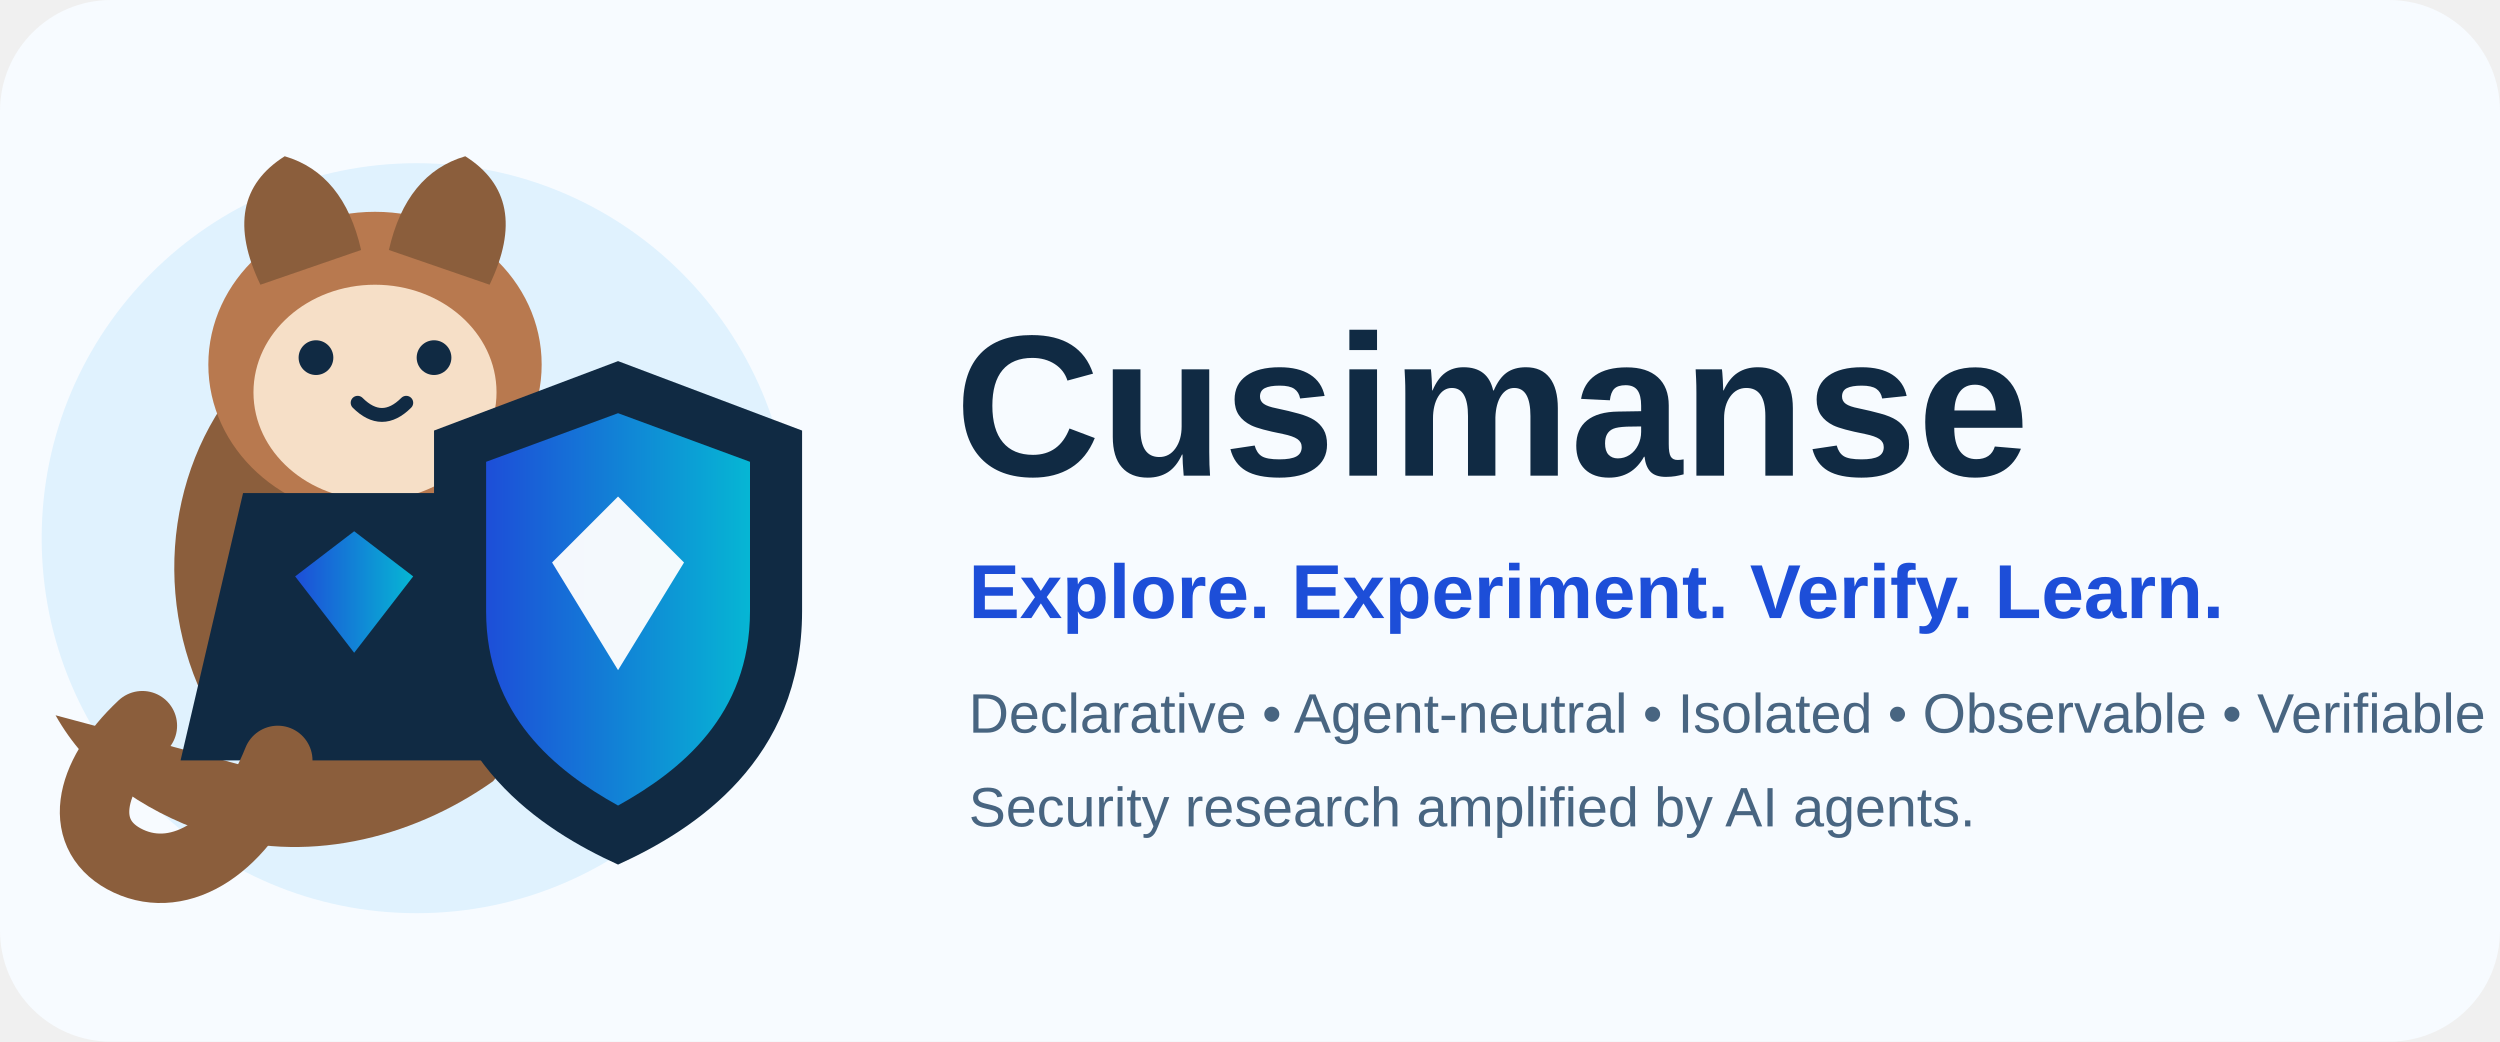
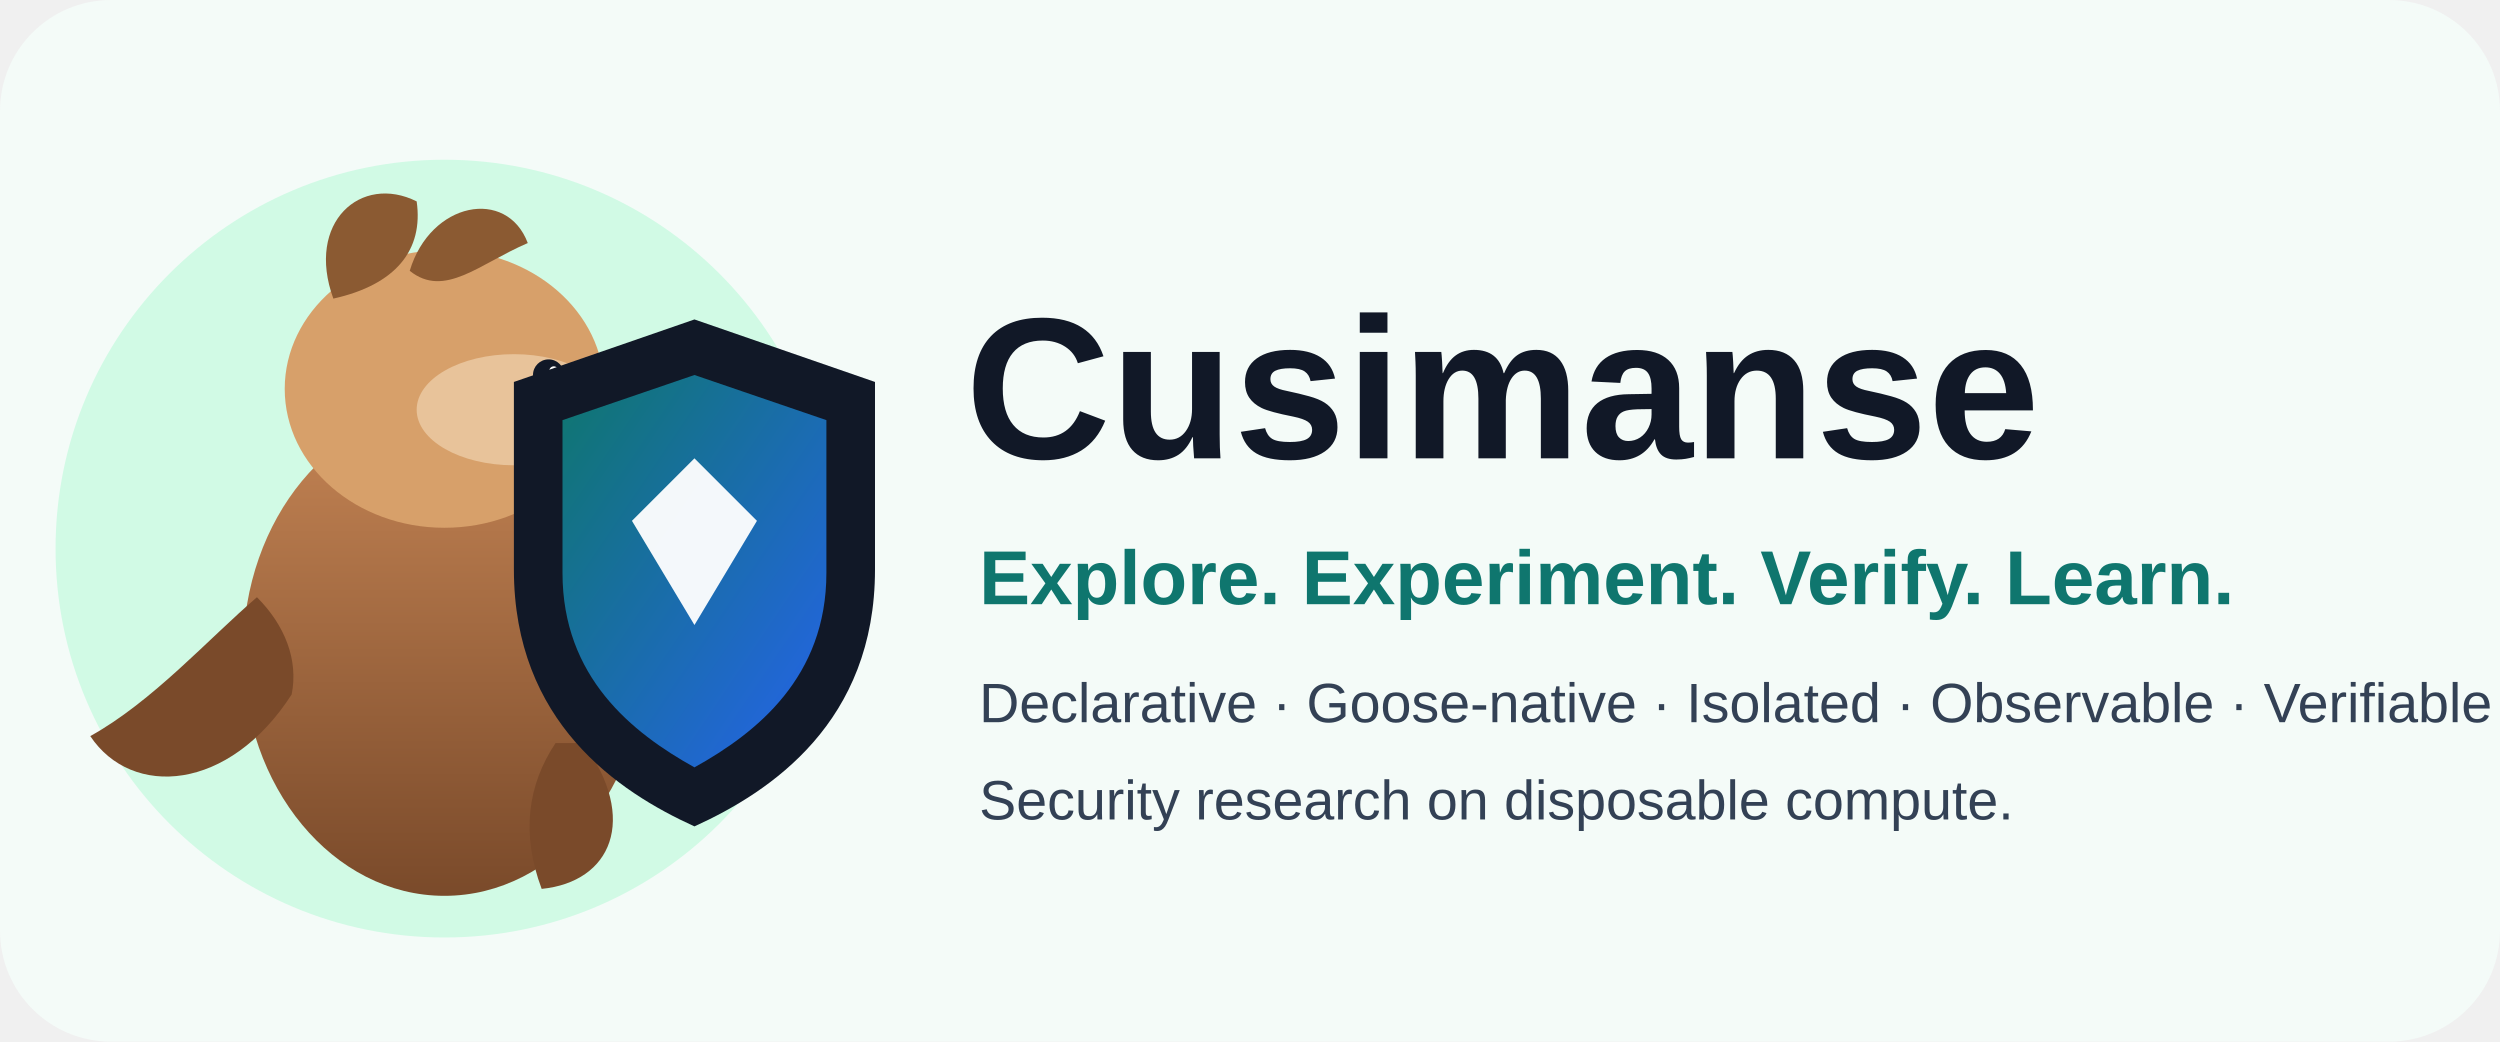
<svg xmlns="http://www.w3.org/2000/svg" viewBox="0 0 720 300" role="img" aria-labelledby="title desc">
  <defs>
-     <linearGradient id="g" x1="0" x2="1">
-       <stop stop-color="#1d4ed8" />
-       <stop offset="1" stop-color="#06b6d4" />
+     <linearGradient id="g" x1="0" y1="0" x2="1" y2="1">
+       <stop stop-color="#0F766E" />
+       <stop offset="1" stop-color="#2563EB" />
+     </linearGradient>
+     <linearGradient id="fur" x1="0" y1="0" x2="0" y2="1">
+       <stop stop-color="#C48454" />
+       <stop offset="1" stop-color="#7A4A2A" />
    </linearGradient>
  </defs>
-   <rect width="720" height="300" rx="32" fill="#f7fbff" />
-   <circle cx="120" cy="155" r="108" fill="#e0f2fe" />
-   <path d="M72 221c-26-29-28-71-10-101 9-15 26-25 44-24 19 1 34 13 43 29 18 31 16 73-7 100-24 17-55 24-82 15-20-7-35-18-44-34z" fill="#8b5e3c" />
-   <ellipse cx="108" cy="105" rx="48" ry="44" fill="#b8794f" />
-   <ellipse cx="108" cy="113" rx="35" ry="31" fill="#f6dfc7" />
-   <circle cx="91" cy="103" r="5" fill="#102a43" />
-   <circle cx="125" cy="103" r="5" fill="#102a43" />
-   <path d="M103 116q7 7 14 0" fill="none" stroke="#102a43" stroke-width="4" stroke-linecap="round" />
-   <path d="M75 82q-12-25 7-37 17 5 22 27M141 82q12-25-7-37-17 5-22 27" fill="#8b5e3c" />
-   <path d="M70 142h76l18 77H52z" fill="#102a43" />
-   <path d="M102 153l17 13-17 22-17-22z" fill="url(#g)" />
-   <path d="M80 219c-10 25-28 36-43 29-15-7-12-24 4-39" fill="none" stroke="#8b5e3c" stroke-width="20" stroke-linecap="round" />
-   <path d="M178 104l53 20v52c0 43-31 63-53 73-22-10-53-30-53-73v-52z" fill="#102a43" />
-   <path d="M178 119l38 14v43c0 30-20 46-38 56-18-10-38-26-38-56v-43z" fill="url(#g)" />
-   <path d="M178 143l19 19-19 31-19-31z" fill="#fff" opacity=".95" />
-   <text x="275" y="137" font-family="Arial,sans-serif" font-size="58" font-weight="800" fill="#102a43">Cusimanse</text>
-   <text x="279" y="178" font-family="Arial,sans-serif" font-size="22" font-weight="700" fill="#1d4ed8">Explore. Experiment. Verify. Learn.</text>
-   <text x="279" y="211" font-family="Arial,sans-serif" font-size="16" fill="#486581">Declarative • Agent-neutral • Isolated • Observable • Verifiable</text>
-   <text x="279" y="238" font-family="Arial,sans-serif" font-size="16" fill="#486581">Security research amplified by AI agents.</text>
+   <rect width="720" height="300" rx="32" fill="#F4FBF8" />
+   <circle cx="128" cy="158" r="112" fill="#D1FAE5" />
+   <ellipse cx="128" cy="188" rx="58" ry="70" fill="url(#fur)" />
+   <ellipse cx="128" cy="112" rx="46" ry="40" fill="#D7A06A" />
+   <ellipse cx="148" cy="118" rx="28" ry="16" fill="#E8C39A" />
+   <path d="M170 118c22-4 38 10 42 24-16-2-30 4-42 14-6-12-8-26 0-38z" fill="#C48454" />
+   <circle cx="158" cy="108" r="4.5" fill="#111827" />
+   <circle cx="159.5" cy="106.8" r="1.3" fill="#fff" />
+   <circle cx="186" cy="132" r="4.2" fill="#111827" />
+   <path d="M188 140c8 6 8 14 1 18" fill="none" stroke="#111827" stroke-width="2.4" stroke-linecap="round" />
+   <path d="M96 86c-8-22 8-36 24-28 2 14-6 24-24 28z" fill="#8B5A32" />
+   <path d="M118 78c6-20 28-24 34-8-14 6-24 16-34 8z" fill="#8B5A32" />
+   <path d="M84 200c-18 28-46 30-58 12 18-10 34-28 48-40 8 8 12 18 10 28z" fill="#7A4A2A" />
+   <path d="M168 214c16 22 8 40-12 42-6-16-4-30 4-42z" fill="#7A4A2A" />
+   <path d="M200 92l52 18v54c0 44-30 64-52 74-22-10-52-30-52-74v-54z" fill="#111827" />
+   <path d="M200 108l38 13v44c0 30-20 46-38 56-18-10-38-26-38-56v-44z" fill="url(#g)" />
+   <path d="M200 132l18 18-18 30-18-30z" fill="#fff" opacity=".95" />
+   <text x="278" y="132" font-family="Arial,sans-serif" font-size="58" font-weight="800" fill="#111827">Cusimanse</text>
+   <text x="282" y="174" font-family="Arial,sans-serif" font-size="22" font-weight="700" fill="#0F766E">Explore. Experiment. Verify. Learn.</text>
+   <text x="282" y="208" font-family="Arial,sans-serif" font-size="16" fill="#334155">Declarative · Goose-native · Isolated · Observable · Verifiable</text>
+   <text x="282" y="236" font-family="Arial,sans-serif" font-size="16" fill="#334155">Security research on disposable compute.</text>
</svg>
